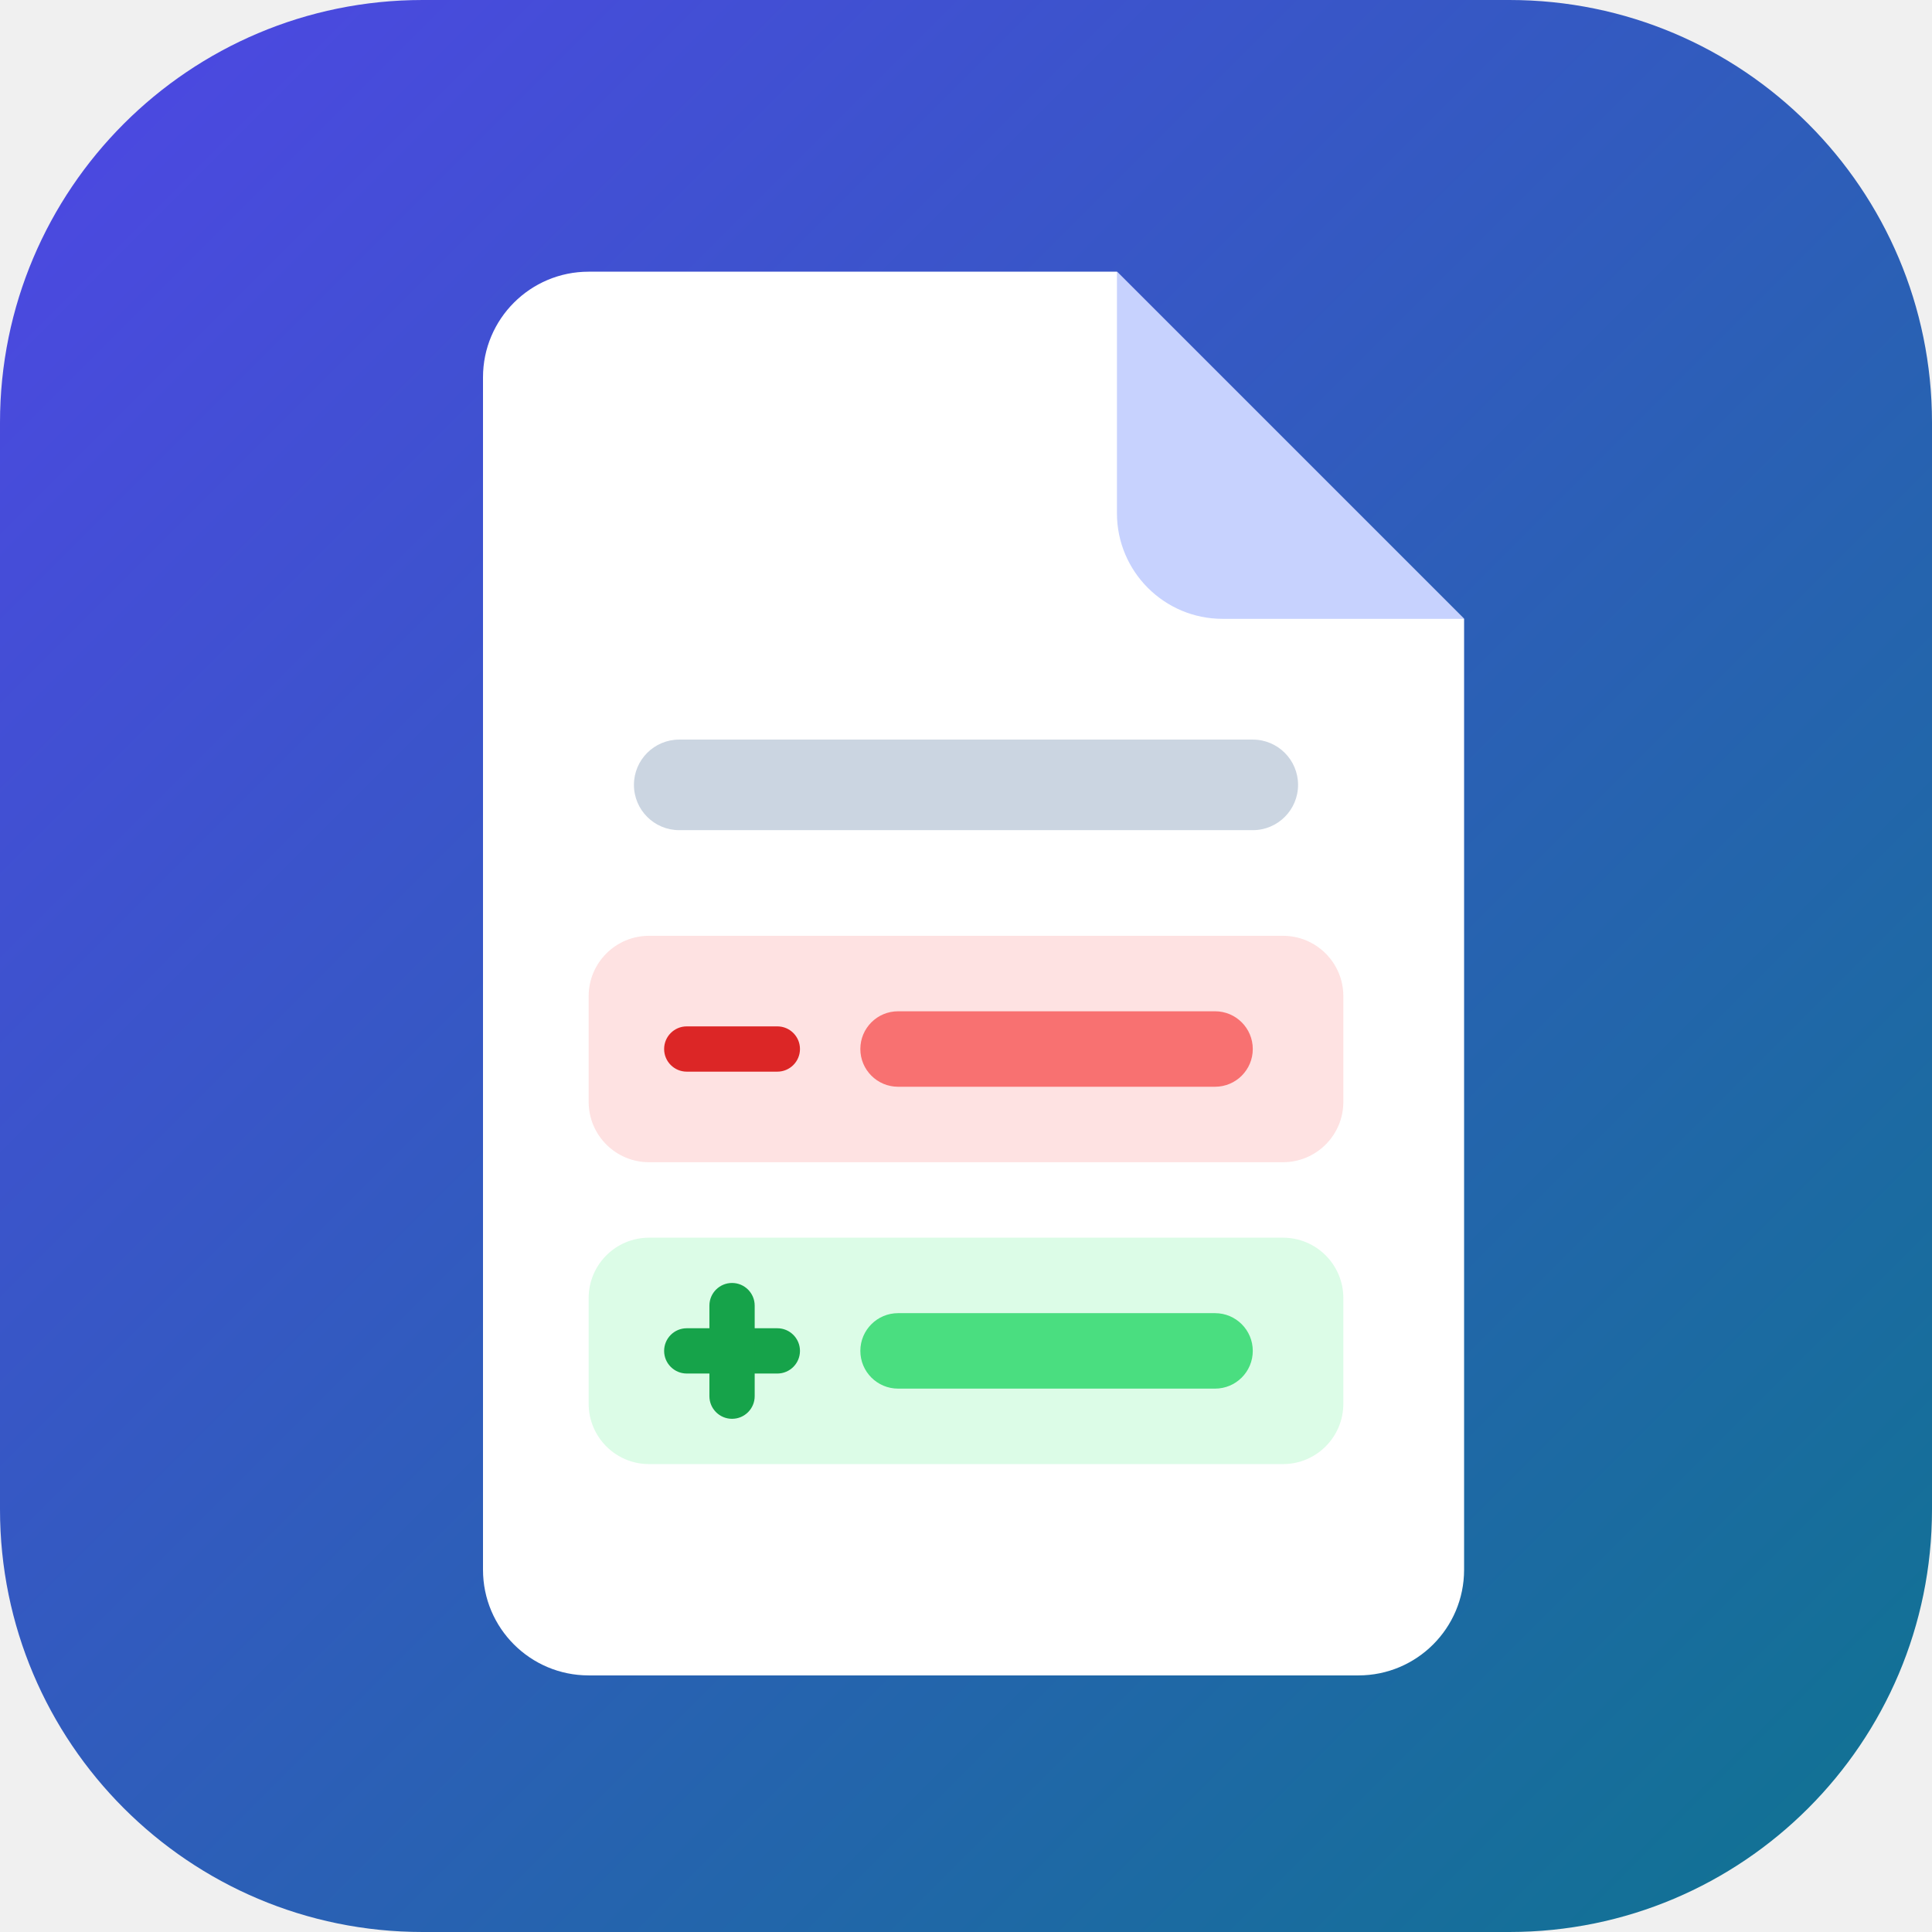
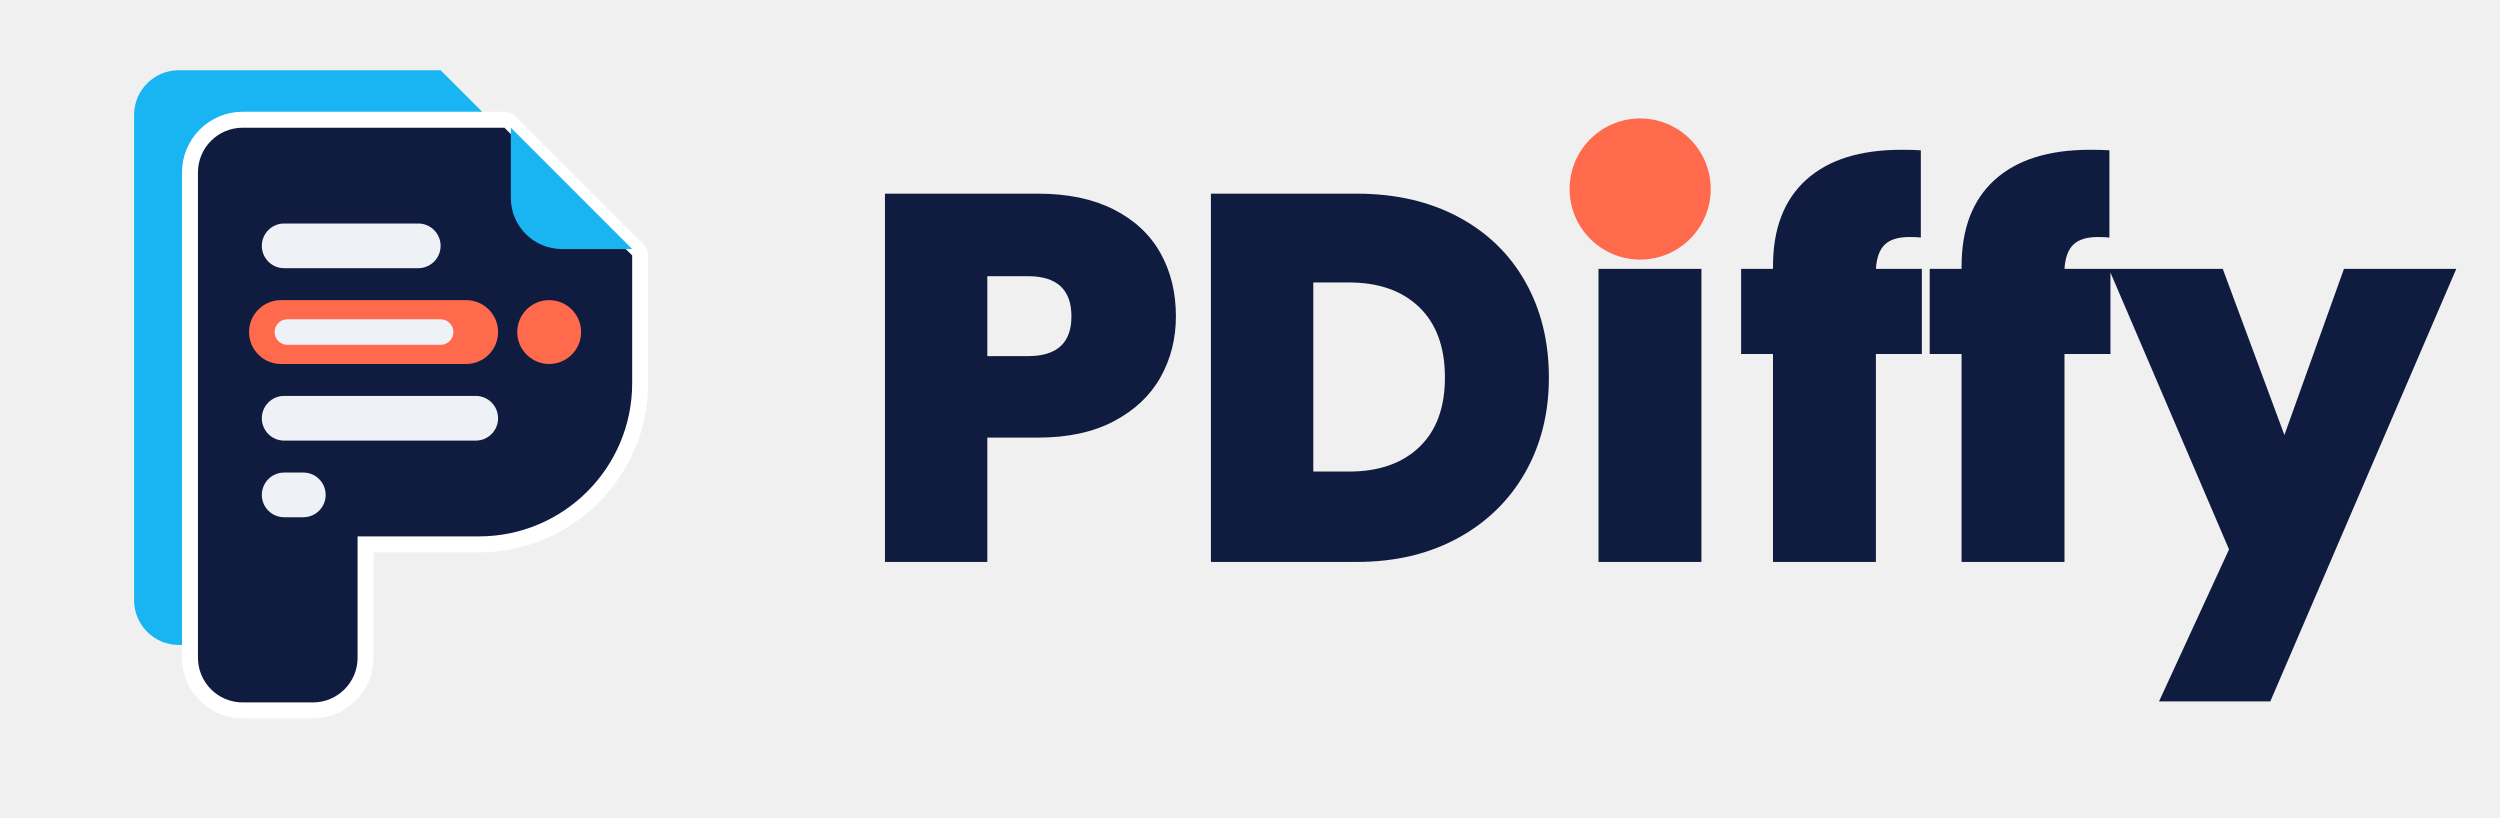
- <svg xmlns="http://www.w3.org/2000/svg" viewBox="0 0 256 256" width="256" height="256">
-   <defs>
-     <linearGradient id="tile" x1="0" y1="0" x2="1" y2="1">
-       <stop offset="0" stop-color="#4f46e5" />
-       <stop offset="1" stop-color="#0e7490" />
-     </linearGradient>
-   </defs>
-   <rect width="256" height="256" rx="56" fill="url(#tile)" />
-   <path d="M78 36h70l46 46v126a14 14 0 0 1-14 14H78a14 14 0 0 1-14-14V50a14 14 0 0 1 14-14z" fill="#ffffff" />
-   <path d="M148 36v32a14 14 0 0 0 14 14h32z" fill="#c7d2fe" />
-   <rect x="84" y="98" width="88" height="12" rx="6" fill="#cbd5e1" />
-   <rect x="78" y="124" width="100" height="30" rx="8" fill="#fee2e2" />
-   <rect x="88" y="136" width="18" height="6" rx="3" fill="#dc2626" />
-   <rect x="114" y="134" width="52" height="10" rx="5" fill="#f87171" />
-   <rect x="78" y="164" width="100" height="30" rx="8" fill="#dcfce7" />
-   <rect x="88" y="176" width="18" height="6" rx="3" fill="#16a34a" />
-   <rect x="94" y="170" width="6" height="18" rx="3" fill="#16a34a" />
-   <rect x="114" y="174" width="52" height="10" rx="5" fill="#4ade80" />
+ <svg xmlns="http://www.w3.org/2000/svg" viewBox="0 0 783 256" role="img" aria-label="PDiffy">
+   <path d="M76 40H158L198 80V120A48 48 0 0 1 150 168H112V206A14 14 0 0 1 98 220H76A14 14 0 0 1 62 206V54A14 14 0 0 1 76 40Z" transform="translate(-20 -18)" fill="#19B4F2" />
+   <path d="M76 40H158L198 80V120A48 48 0 0 1 150 168H112V206A14 14 0 0 1 98 220H76A14 14 0 0 1 62 206V54A14 14 0 0 1 76 40Z" fill="#0F1C3F" stroke="#FFFFFF" stroke-width="10" stroke-linejoin="round" paint-order="stroke" />
+   <path d="M160 40L198 78H176A16 16 0 0 1 160 62Z" fill="#19B4F2" />
+   <rect x="82" y="70" width="56" height="14" rx="7" fill="#EEF1F6" />
+   <rect x="78" y="94" width="78" height="20" rx="10" fill="#FF6A4D" />
+   <rect x="86" y="100" width="56" height="8" rx="4" fill="#EEF1F6" />
+   <circle cx="172" cy="104" r="10" fill="#FF6A4D" />
+   <rect x="82" y="124" width="74" height="14" rx="7" fill="#EEF1F6" />
+   <rect x="82" y="148" width="20" height="14" rx="7" fill="#EEF1F6" />
+   <path d="M325.1 137.061H309.23V176.0H277.162V60.654H325.1Q339.007 60.654 348.742 65.563Q358.477 70.471 363.385 79.142Q368.293 87.814 368.293 99.103Q368.293 109.574 363.467 118.164Q358.64 126.753 348.906 131.907Q339.171 137.061 325.1 137.061ZM335.571 99.103Q335.571 86.505 321.992 86.505H309.23V111.537H321.992Q335.571 111.537 335.571 99.103Z M485.111 118.245Q485.111 134.934 477.667 148.023Q470.223 161.111 456.561 168.556Q442.9 176.0 424.903 176.0H379.255V60.654H424.903Q443.063 60.654 456.725 67.935Q470.386 75.216 477.749 88.305Q485.111 101.394 485.111 118.245ZM452.553 118.245Q452.553 104.011 444.536 96.24Q436.519 88.468 422.449 88.468H411.323V147.695H422.449Q436.519 147.695 444.536 140.006Q452.553 132.316 452.553 118.245Z M532.886 84.214V176.0H500.654V84.214Z M601.929 110.883H587.532V176.0H555.3V110.883H545.32V84.214H555.3V83.396Q555.3 65.726 565.69 56.319Q576.079 46.911 595.549 46.911Q599.475 46.911 601.602 47.075V74.398Q600.293 74.234 598.003 74.234Q592.767 74.234 590.313 76.606Q587.859 78.979 587.532 84.214H601.929Z M660.993 110.883H646.595V176.0H614.364V110.883H604.384V84.214H614.364V83.396Q614.364 65.726 624.753 56.319Q635.142 46.911 654.612 46.911Q658.539 46.911 660.666 47.075V74.398Q659.357 74.234 657.066 74.234Q651.831 74.234 649.377 76.606Q646.922 78.979 646.595 84.214H660.993Z M769.303 84.214 711.058 219.684H676.209L698.133 172.073L660.502 84.214H696.169L715.475 136.243L734.127 84.214Z" fill="#0F1C3F" />
+   <circle cx="513.7" cy="59.2" r="22.1" fill="#FF6A4D" />
</svg>
